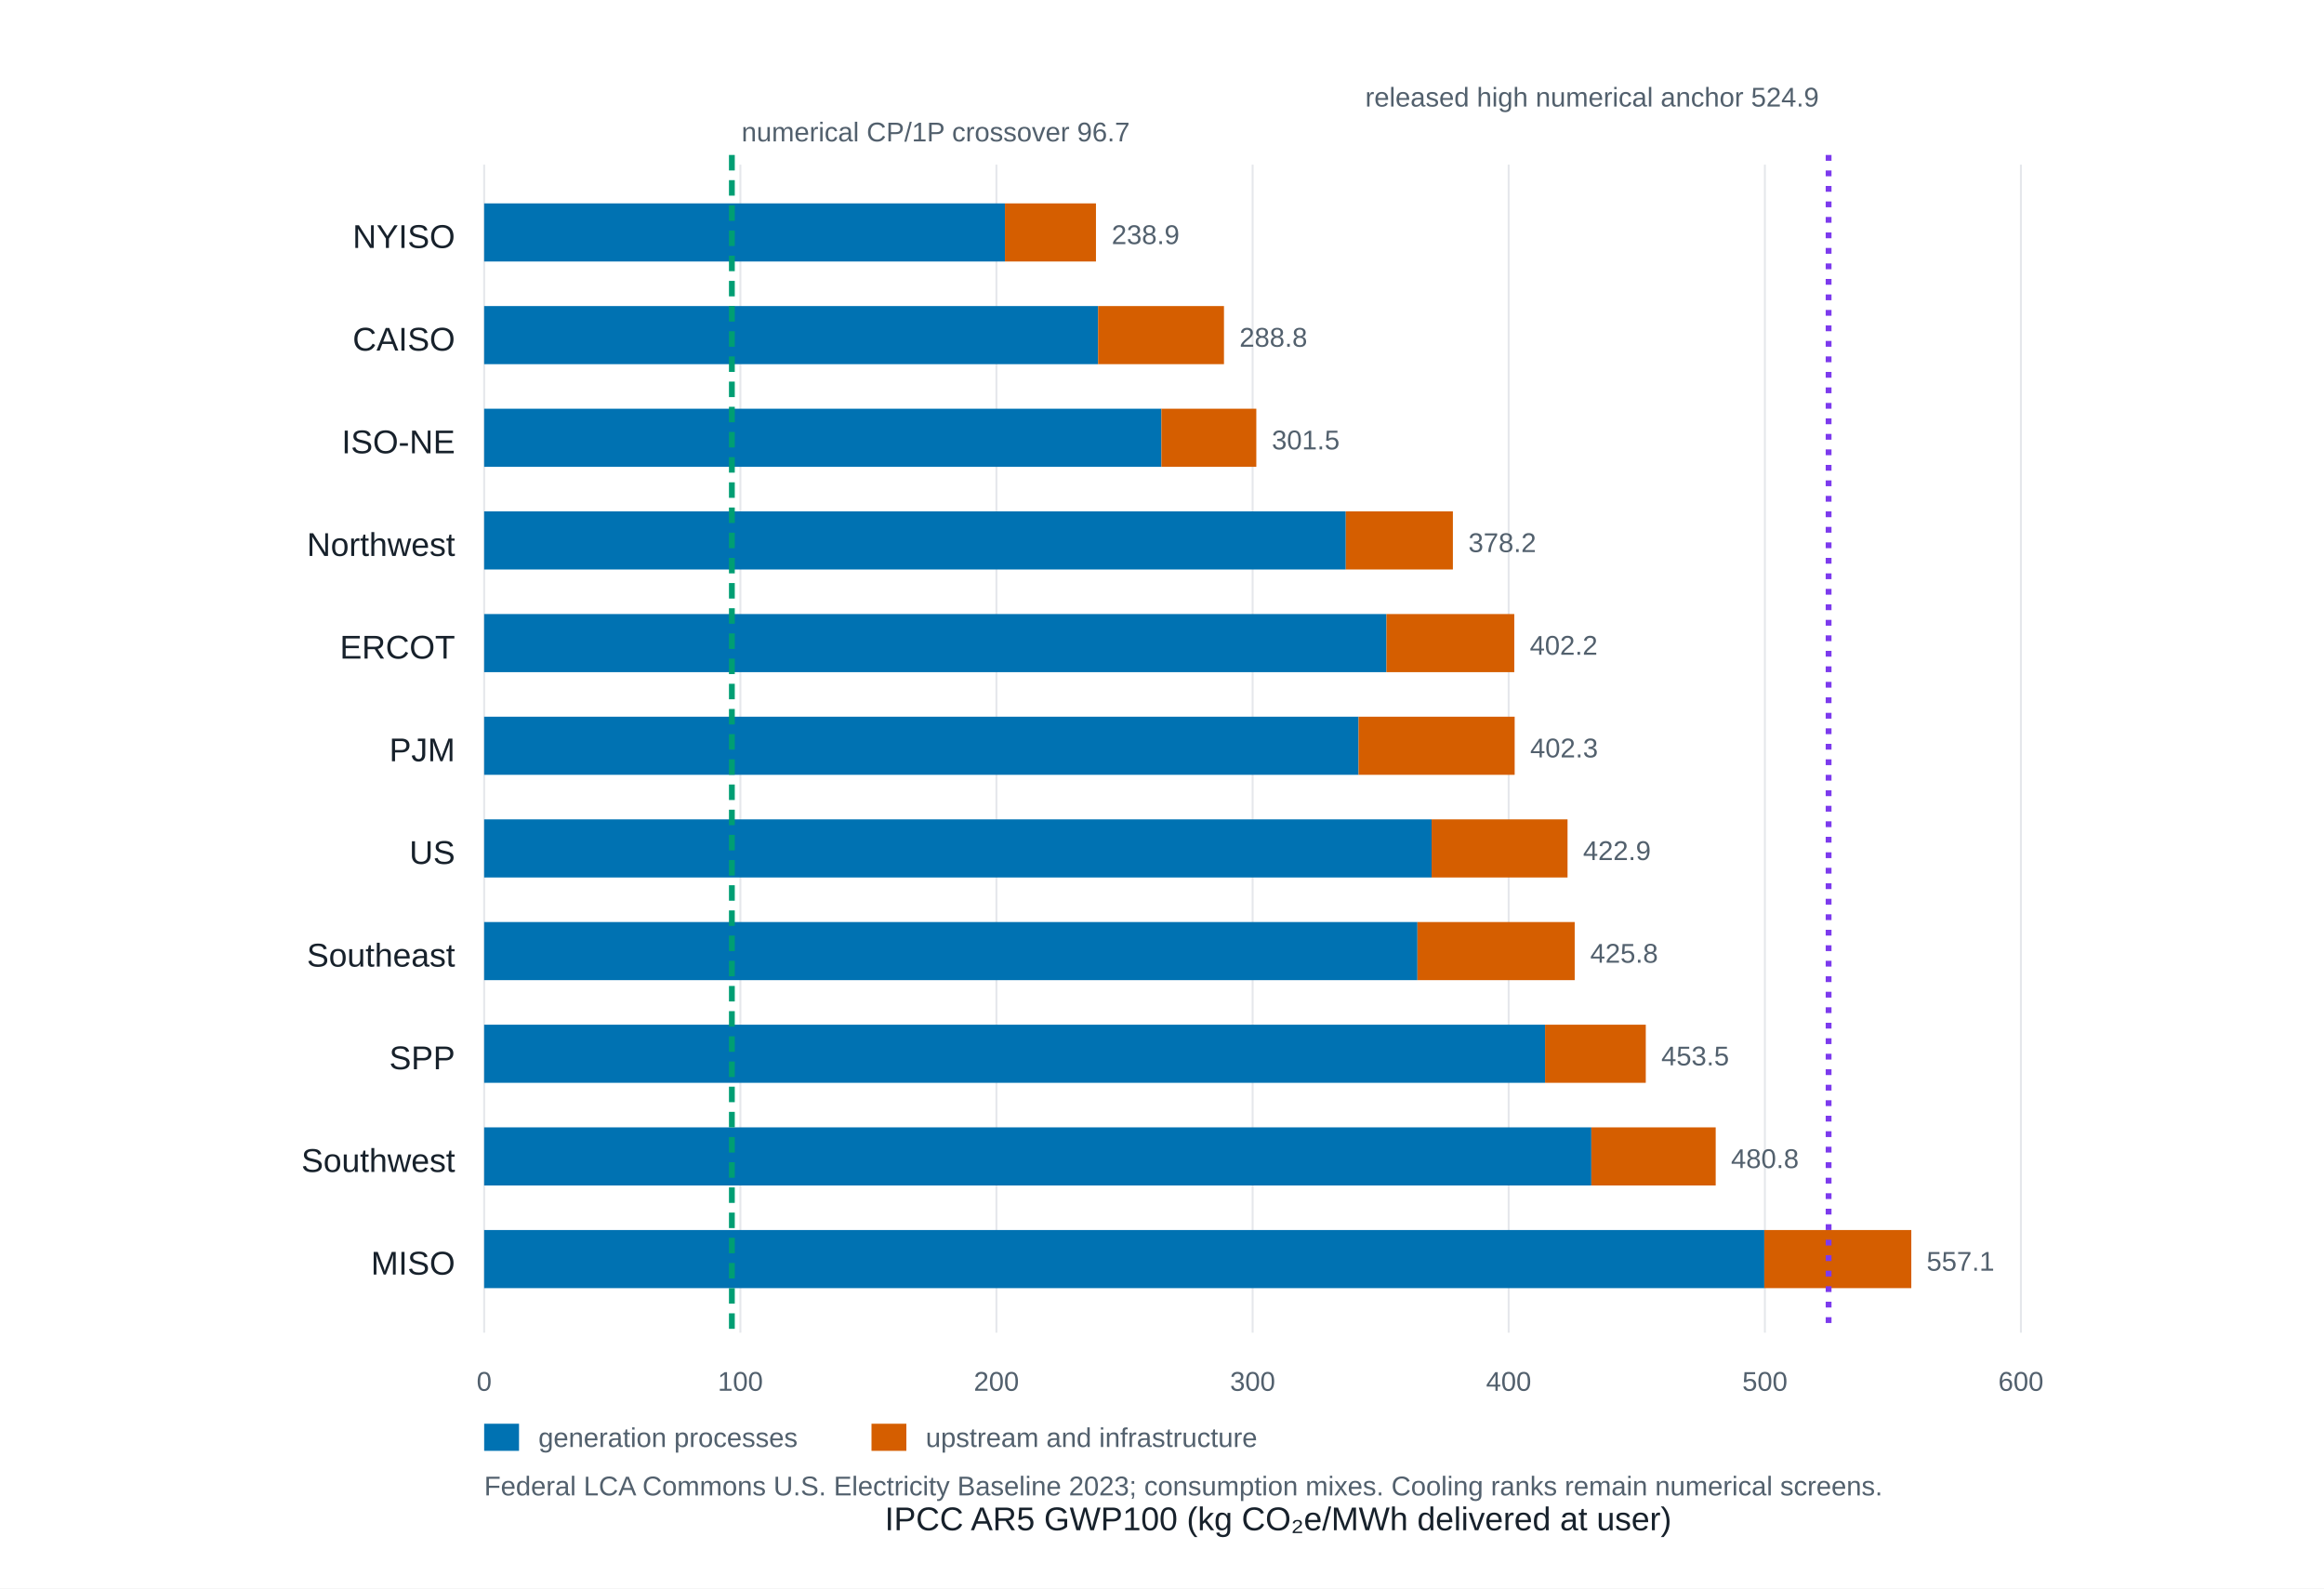
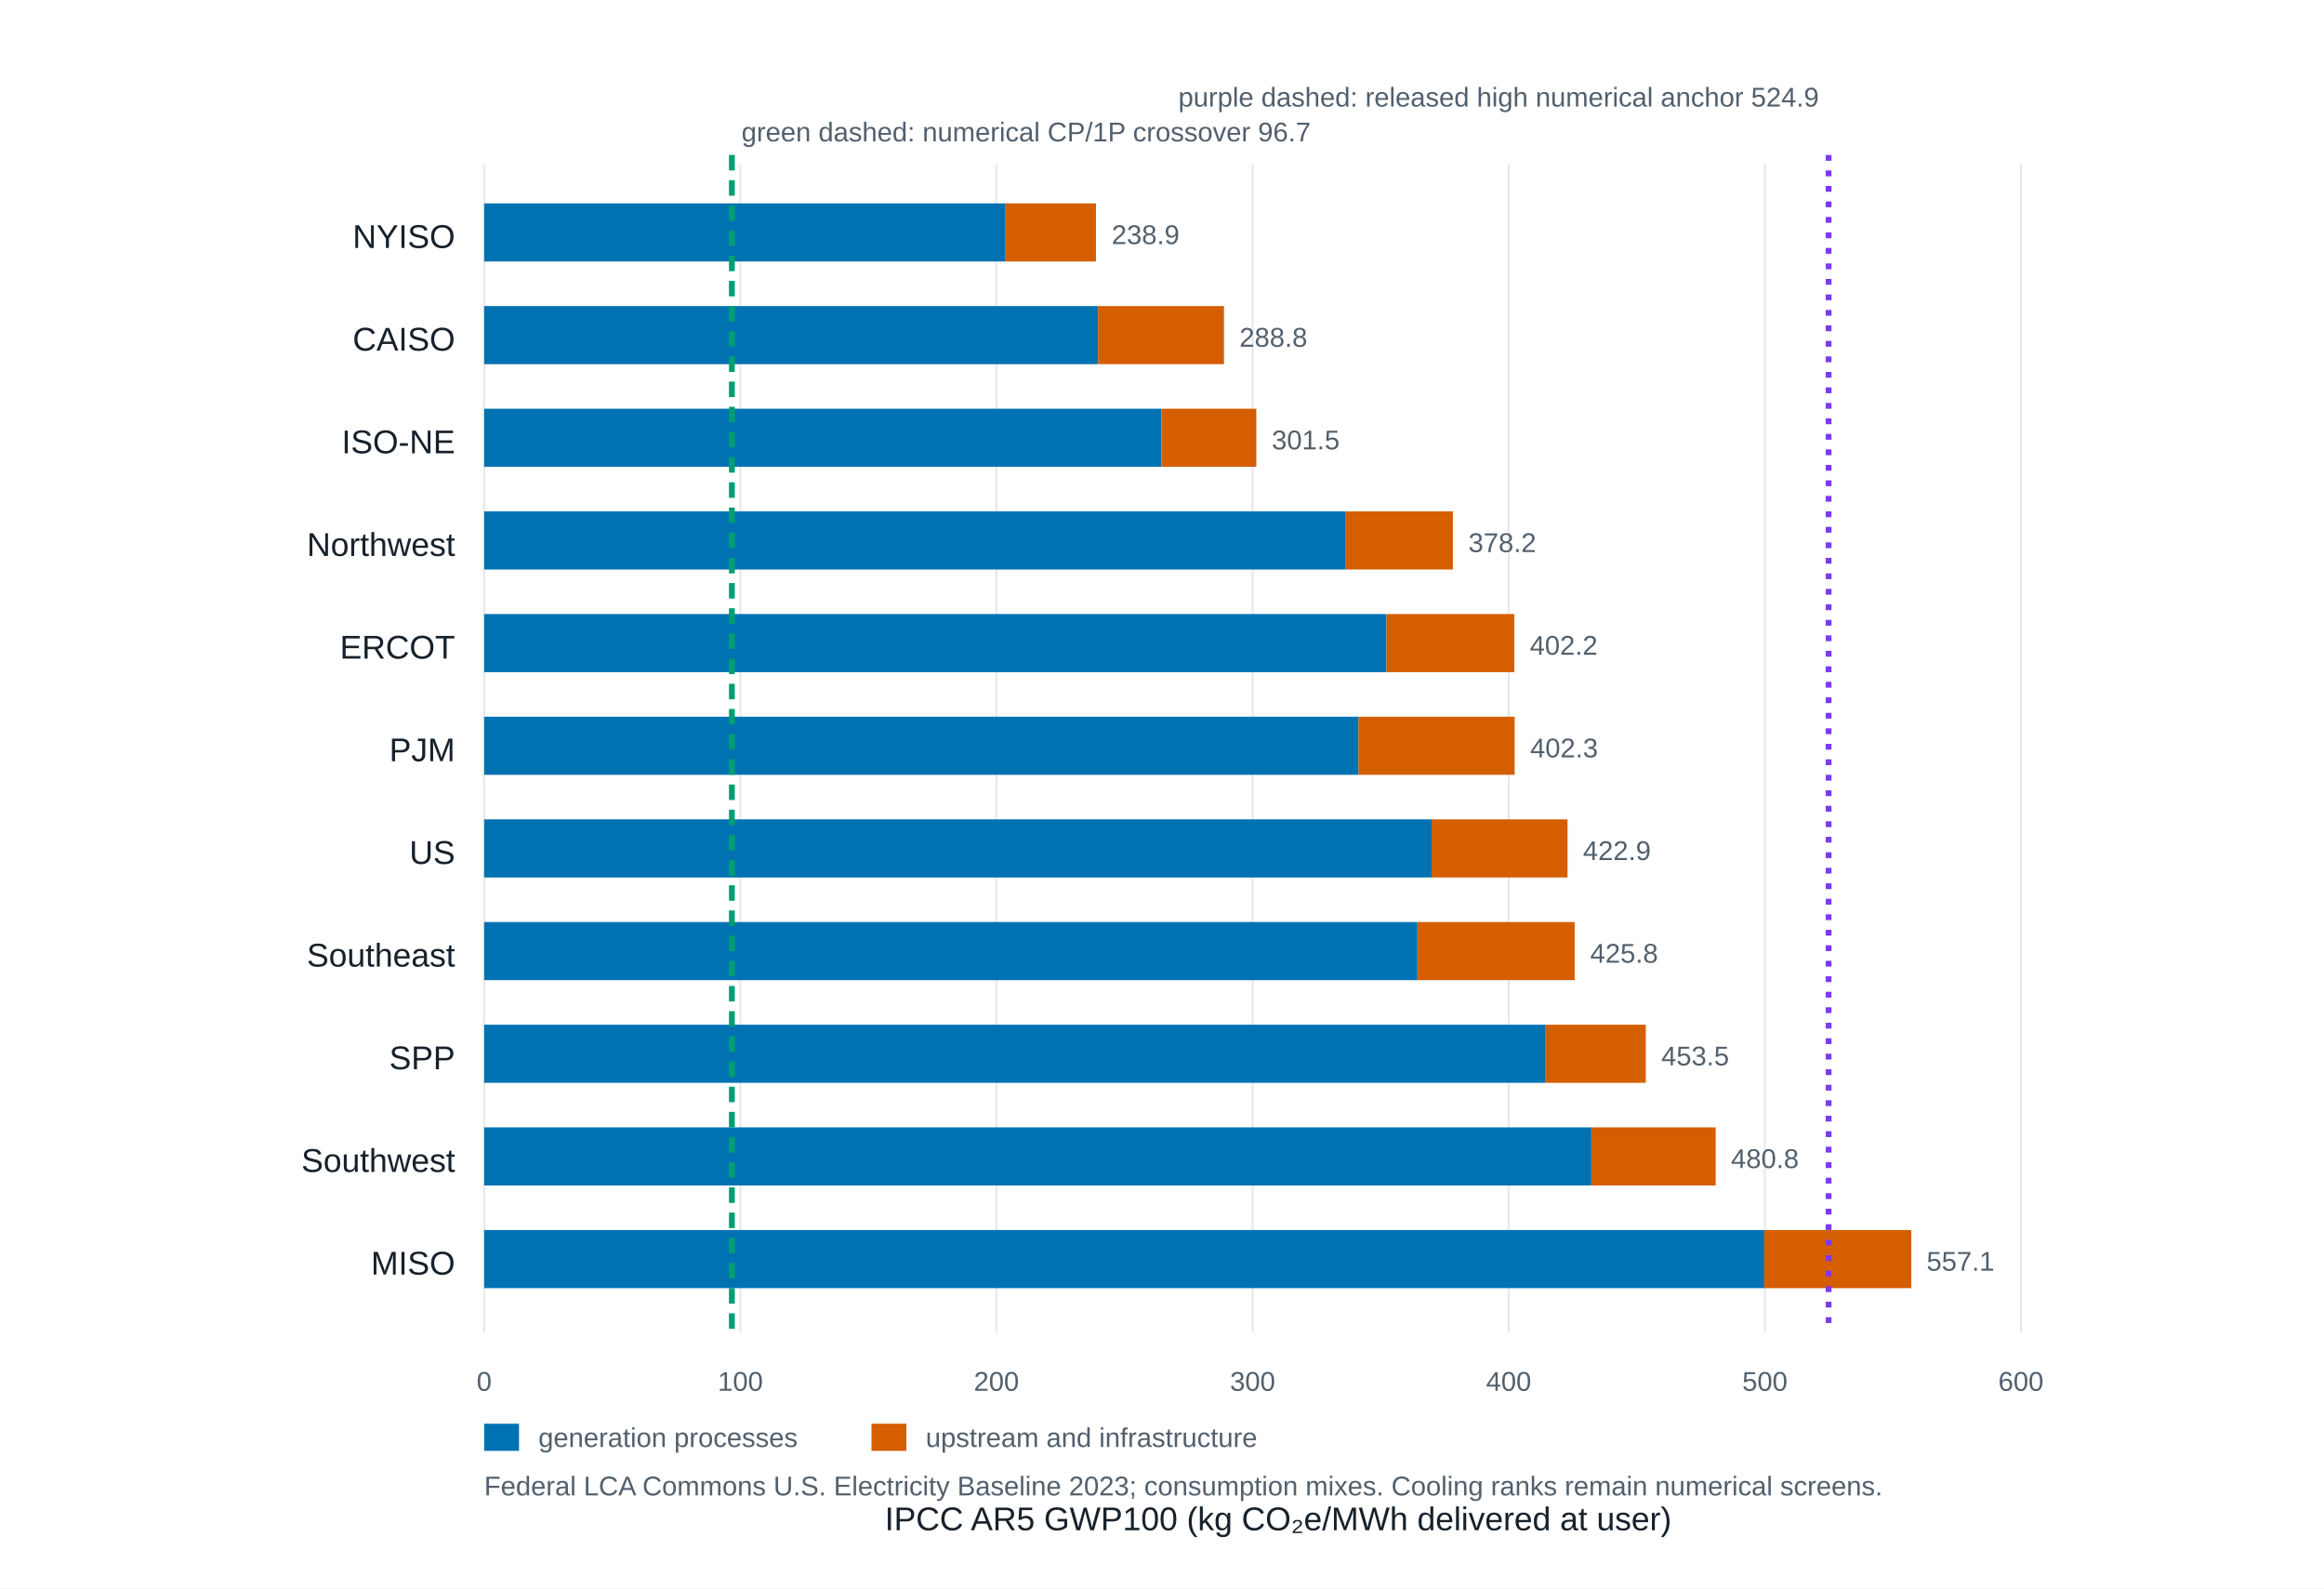
<svg xmlns="http://www.w3.org/2000/svg" width="1200" height="820" viewBox="0 0 1200 820" role="img" aria-label="Partial linked at-user electricity screening factors">
  <style>text{font-family:Arial,sans-serif;fill:#17212b}.title{font-size:23px;font-weight:700}.axis{font-size:17px}.label{font-size:16px}.note{font-size:14px;fill:#52606d}</style>
  <rect width="100%" height="100%" fill="white" />
  <line x1="250.0" y1="85" x2="250.0" y2="688" stroke="#E5E7EB" />
  <text class="note" x="250.0" y="718" text-anchor="middle">0</text>
  <line x1="382.3" y1="85" x2="382.3" y2="688" stroke="#E5E7EB" />
  <text class="note" x="382.3" y="718" text-anchor="middle">100</text>
  <line x1="514.5" y1="85" x2="514.5" y2="688" stroke="#E5E7EB" />
  <text class="note" x="514.5" y="718" text-anchor="middle">200</text>
  <line x1="646.8" y1="85" x2="646.8" y2="688" stroke="#E5E7EB" />
  <text class="note" x="646.8" y="718" text-anchor="middle">300</text>
  <line x1="779.0" y1="85" x2="779.0" y2="688" stroke="#E5E7EB" />
  <text class="note" x="779.0" y="718" text-anchor="middle">400</text>
  <line x1="911.3" y1="85" x2="911.3" y2="688" stroke="#E5E7EB" />
  <text class="note" x="911.3" y="718" text-anchor="middle">500</text>
  <line x1="1043.5" y1="85" x2="1043.5" y2="688" stroke="#E5E7EB" />
  <text class="note" x="1043.5" y="718" text-anchor="middle">600</text>
  <text class="axis" x="235" y="128" text-anchor="end">NYISO</text>
  <rect x="250" y="105" width="268.9" height="30" fill="#0072B2" />
  <rect x="518.9" y="105" width="47.0" height="30" fill="#D55E00" />
  <text class="note" x="574.0" y="126">238.9</text>
  <text class="axis" x="235" y="181" text-anchor="end">CAISO</text>
  <rect x="250" y="158" width="317.0" height="30" fill="#0072B2" />
  <rect x="567.0" y="158" width="65.0" height="30" fill="#D55E00" />
  <text class="note" x="640.0" y="179">288.8</text>
  <text class="axis" x="235" y="234" text-anchor="end">ISO-NE</text>
  <rect x="250" y="211" width="349.7" height="30" fill="#0072B2" />
  <rect x="599.7" y="211" width="49.0" height="30" fill="#D55E00" />
  <text class="note" x="656.7" y="232">301.5</text>
  <text class="axis" x="235" y="287" text-anchor="end">Northwest</text>
  <rect x="250" y="264" width="444.9" height="30" fill="#0072B2" />
  <rect x="694.9" y="264" width="55.3" height="30" fill="#D55E00" />
  <text class="note" x="758.2" y="285">378.2</text>
  <text class="axis" x="235" y="340" text-anchor="end">ERCOT</text>
  <rect x="250" y="317" width="465.9" height="30" fill="#0072B2" />
  <rect x="715.9" y="317" width="66.0" height="30" fill="#D55E00" />
  <text class="note" x="789.9" y="338">402.2</text>
  <text class="axis" x="235" y="393" text-anchor="end">PJM</text>
  <rect x="250" y="370" width="451.5" height="30" fill="#0072B2" />
  <rect x="701.5" y="370" width="80.6" height="30" fill="#D55E00" />
  <text class="note" x="790.1" y="391">402.3</text>
  <text class="axis" x="235" y="446" text-anchor="end">US</text>
  <rect x="250" y="423" width="489.2" height="30" fill="#0072B2" />
  <rect x="739.2" y="423" width="70.2" height="30" fill="#D55E00" />
  <text class="note" x="817.4" y="444">422.9</text>
  <text class="axis" x="235" y="499" text-anchor="end">Southeast</text>
  <rect x="250" y="476" width="481.9" height="30" fill="#0072B2" />
  <rect x="731.9" y="476" width="81.2" height="30" fill="#D55E00" />
  <text class="note" x="821.1" y="497">425.8</text>
  <text class="axis" x="235" y="552" text-anchor="end">SPP</text>
  <rect x="250" y="529" width="547.8" height="30" fill="#0072B2" />
  <rect x="797.8" y="529" width="52.0" height="30" fill="#D55E00" />
  <text class="note" x="857.8" y="550">453.5</text>
  <text class="axis" x="235" y="605" text-anchor="end">Southwest</text>
  <rect x="250" y="582" width="571.7" height="30" fill="#0072B2" />
  <rect x="821.7" y="582" width="64.2" height="30" fill="#D55E00" />
  <text class="note" x="893.8" y="603">480.8</text>
  <text class="axis" x="235" y="658" text-anchor="end">MISO</text>
  <rect x="250" y="635" width="661.0" height="30" fill="#0072B2" />
  <rect x="911.0" y="635" width="75.9" height="30" fill="#D55E00" />
  <text class="note" x="994.8" y="656">557.1</text>
  <line x1="377.9" y1="80" x2="377.9" y2="688" stroke="#009E73" stroke-width="3" stroke-dasharray="8 5" />
-   <text class="note" x="382.9" y="73">numerical CP/1P crossover 96.7</text>
+   <text class="note" x="382.9" y="73">green dashed: numerical CP/1P crossover 96.7</text>
  <line x1="944.2" y1="80" x2="944.2" y2="688" stroke="#7C3AED" stroke-width="3" stroke-dasharray="3 5" />
-   <text class="note" x="939.2" y="55" text-anchor="end">released high numerical anchor 524.9</text>
+   <text class="note" x="939.2" y="55" text-anchor="end">purple dashed: released high numerical anchor 524.9</text>
  <rect x="250" y="735" width="18" height="14" fill="#0072B2" />
  <text class="note" x="278" y="747">generation processes</text>
  <rect x="450" y="735" width="18" height="14" fill="#D55E00" />
  <text class="note" x="478" y="747">upstream and infrastructure</text>
  <text class="axis" x="660" y="790" text-anchor="middle">IPCC AR5 GWP100 (kg CO₂e/MWh delivered at user)</text>
  <text class="note" x="250" y="772">Federal LCA Commons U.S. Electricity Baseline 2023; consumption mixes. Cooling ranks remain numerical screens.</text>
</svg>
